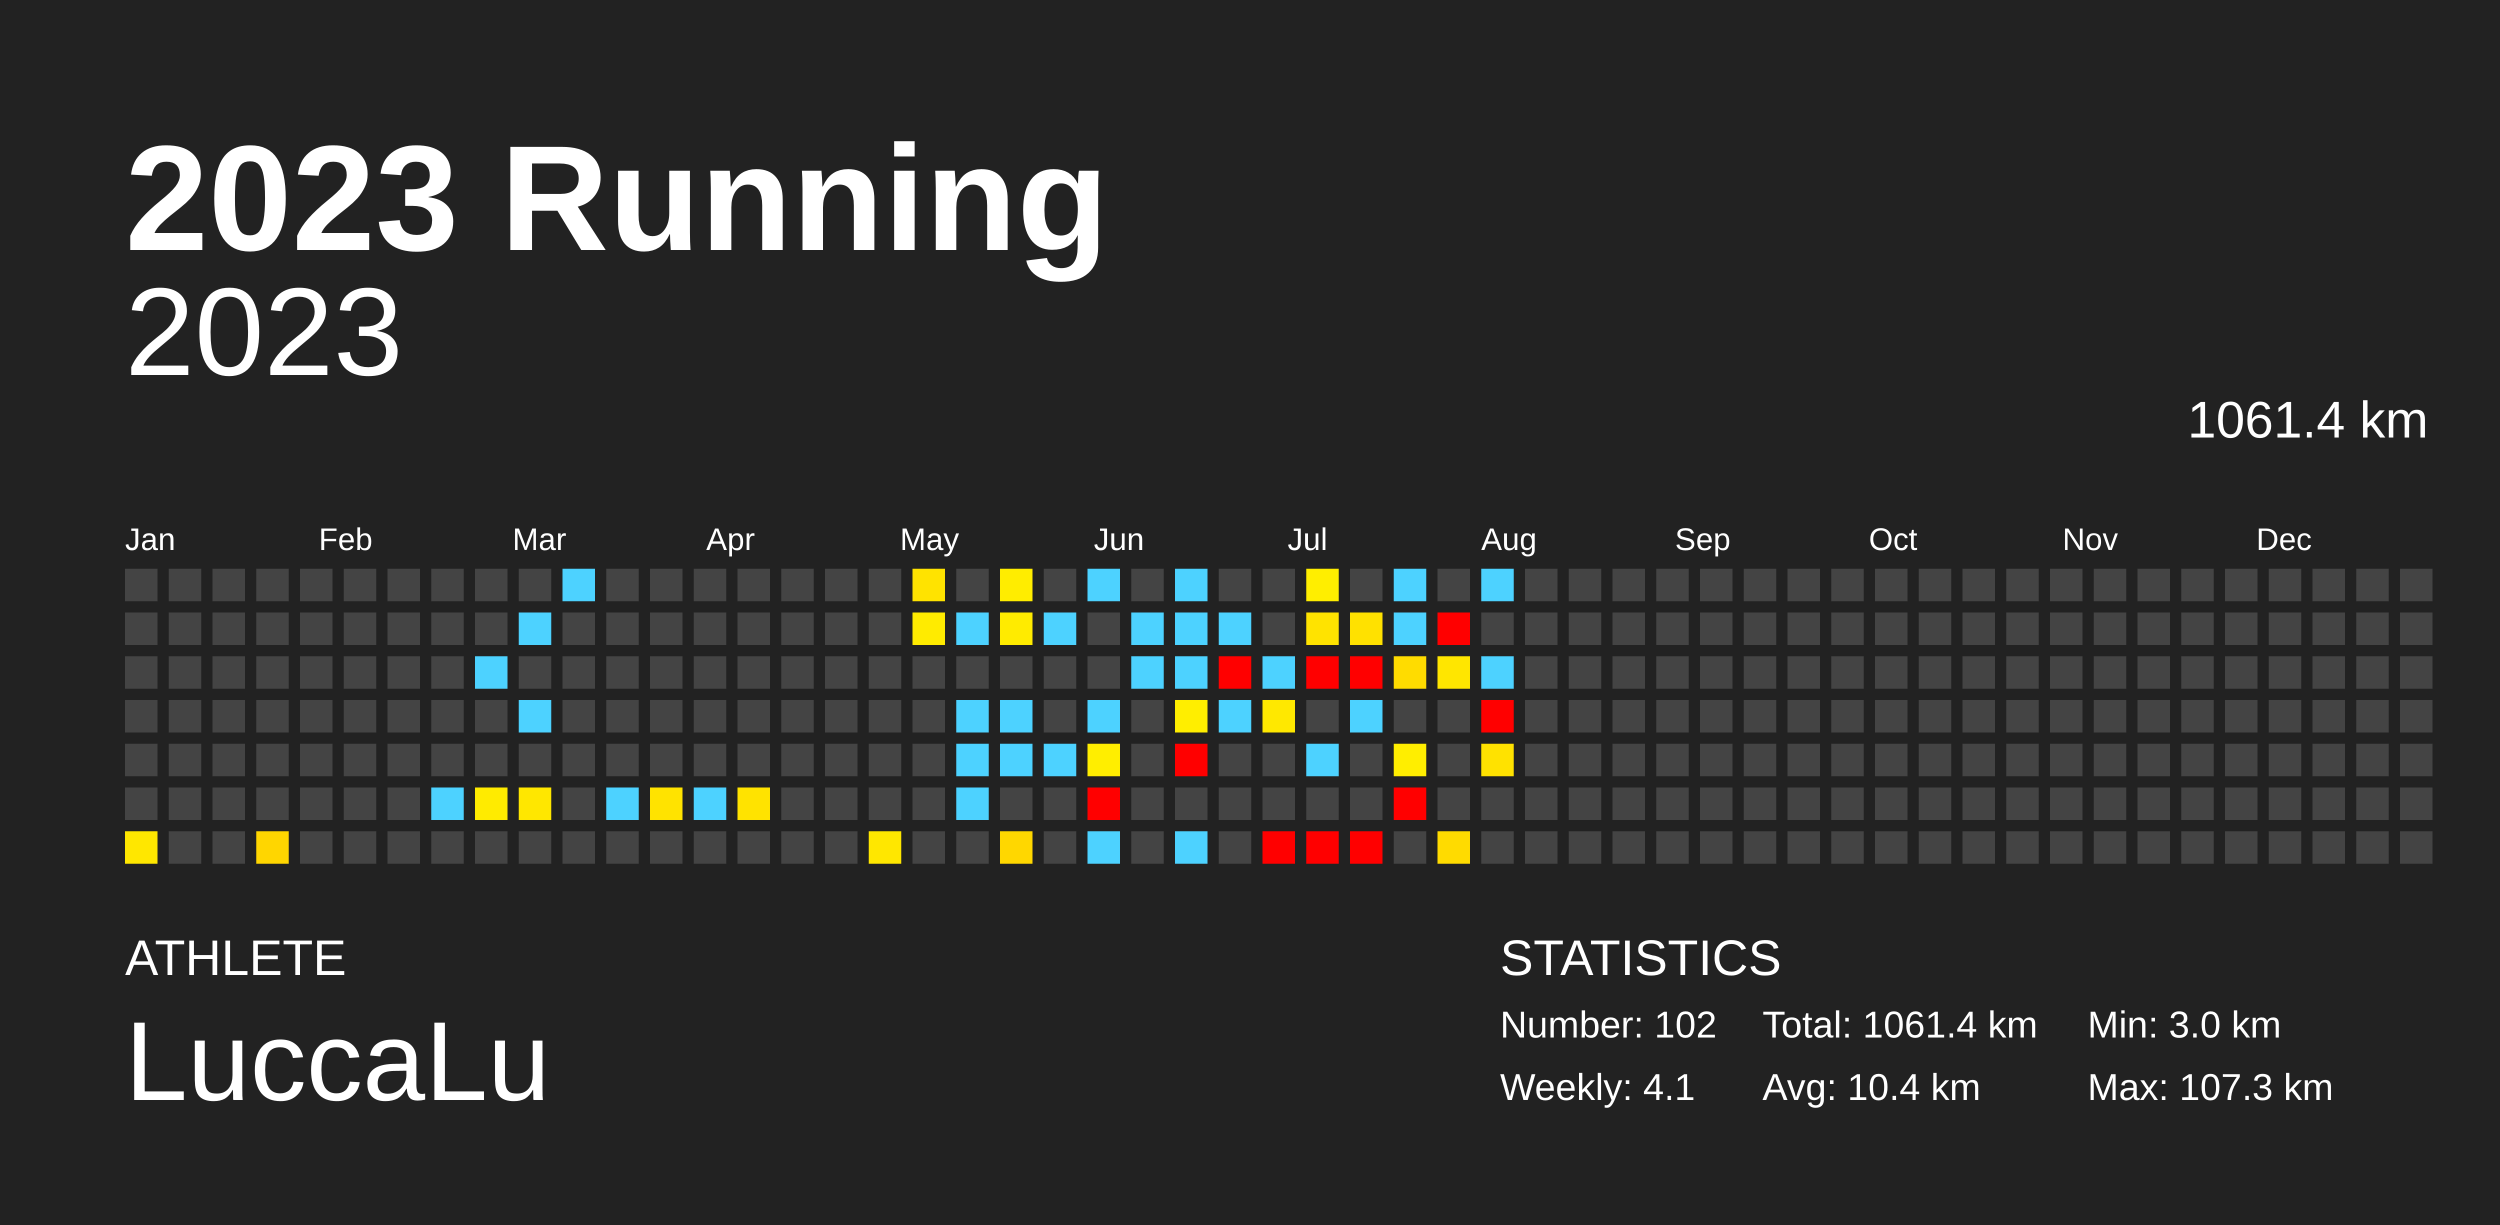
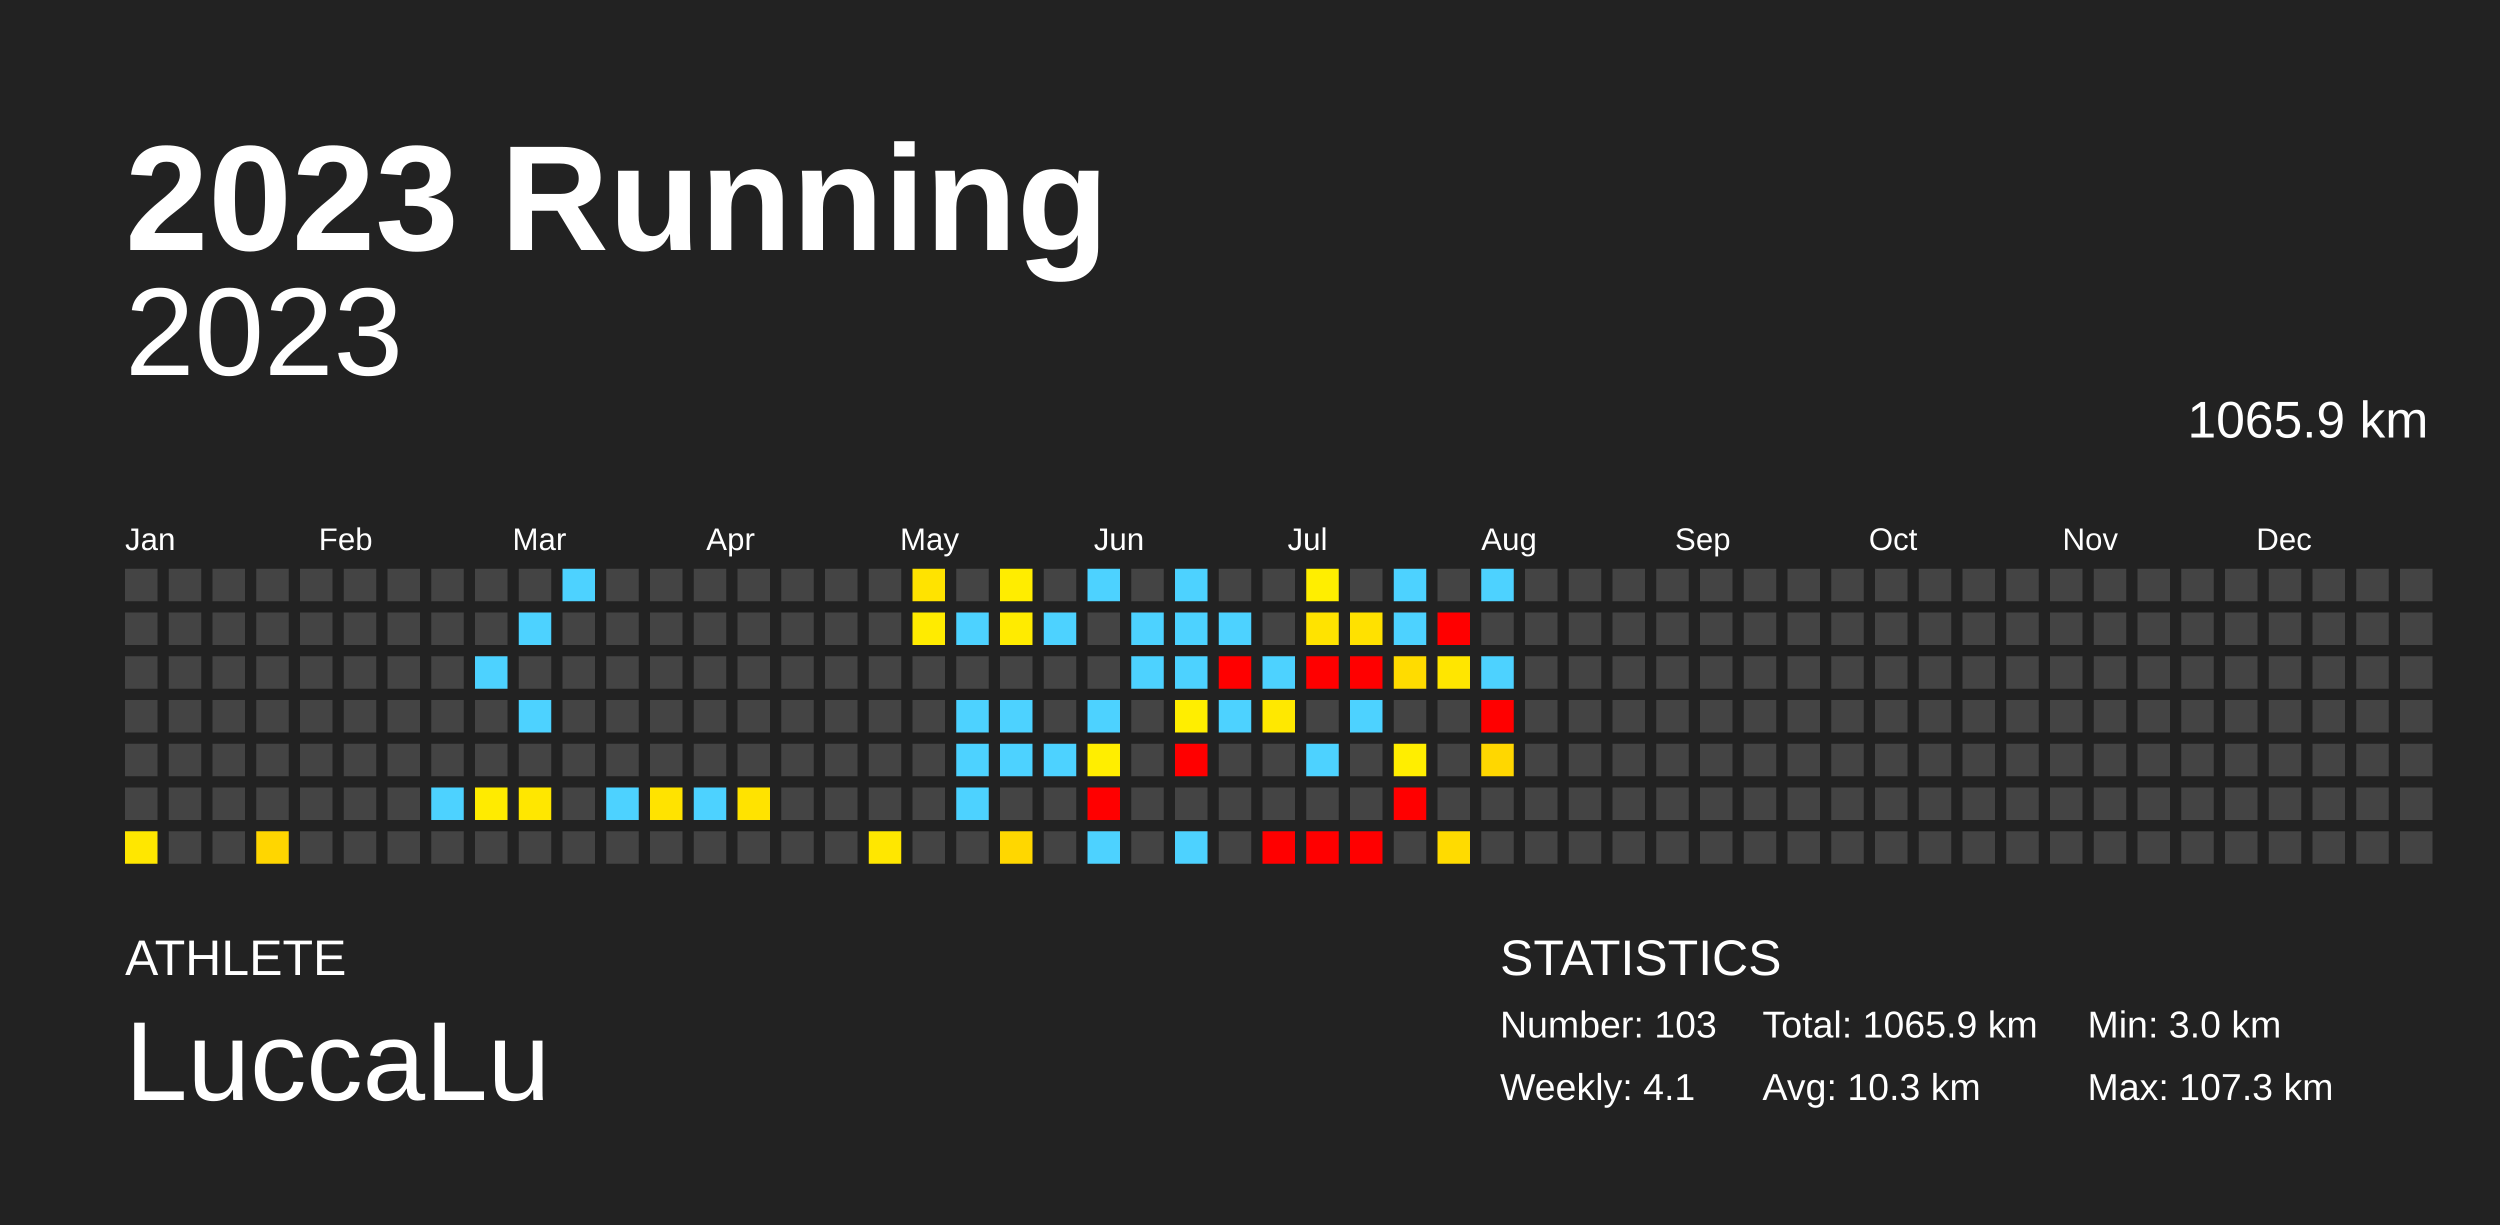
<svg xmlns="http://www.w3.org/2000/svg" baseProfile="full" height="98mm" version="1.1" viewBox="0,0,200,98" width="200mm">
  <defs />
  <rect fill="#222222" height="98" width="200" x="0" y="0" />
  <text fill="#FFFFFF" style="font-size:12px; font-family:Arial; font-weight:bold;" x="10" y="20">2023 Running</text>
  <text fill="#FFFFFF" style="font-size:4px; font-family:Arial" x="10" y="78">ATHLETE</text>
  <text fill="#FFFFFF" style="font-size:9px; font-family:Arial" x="10" y="88">LuccaLu</text>
  <text fill="#FFFFFF" style="font-size:4px; font-family:Arial" x="120" y="78">STATISTICS</text>
-   <text fill="#FFFFFF" style="font-size:3px; font-family:Arial" x="120" y="83">Number: 102</text>
+   <text fill="#FFFFFF" style="font-size:3px; font-family:Arial" x="120" y="83">Number: 103</text>
  <text fill="#FFFFFF" style="font-size:3px; font-family:Arial" x="120" y="88">Weekly: 4.1</text>
-   <text fill="#FFFFFF" style="font-size:3px; font-family:Arial" x="141" y="83">Total: 1061.4 km</text>
-   <text fill="#FFFFFF" style="font-size:3px; font-family:Arial" x="141" y="88">Avg: 10.4 km</text>
+   <text fill="#FFFFFF" style="font-size:3px; font-family:Arial" x="141" y="83">Total: 1065.9 km</text>
+   <text fill="#FFFFFF" style="font-size:3px; font-family:Arial" x="141" y="88">Avg: 10.3 km</text>
  <text fill="#FFFFFF" style="font-size:3px; font-family:Arial" x="167" y="83">Min: 3.0 km</text>
  <text fill="#FFFFFF" style="font-size:3px; font-family:Arial" x="167" y="88">Max: 107.3 km</text>
  <text alignment-baseline="hanging" fill="#FFFFFF" style="font-size:10.0px; font-family:Arial;" x="10" y="30">2023</text>
-   <text alignment-baseline="hanging" fill="#FFFFFF" style="font-size:4.125px; font-family:Arial;" x="175" y="35">1061.4 km</text>
+   <text alignment-baseline="hanging" fill="#FFFFFF" style="font-size:4.125px; font-family:Arial;" x="175" y="35">1065.9 km</text>
  <text fill="#FFFFFF" style="font-size:2.5px; font-family:Arial" x="10.0" y="44">Jan</text>
  <text fill="#FFFFFF" style="font-size:2.5px; font-family:Arial" x="25.5" y="44">Feb</text>
  <text fill="#FFFFFF" style="font-size:2.5px; font-family:Arial" x="41.0" y="44">Mar</text>
  <text fill="#FFFFFF" style="font-size:2.5px; font-family:Arial" x="56.5" y="44">Apr</text>
  <text fill="#FFFFFF" style="font-size:2.5px; font-family:Arial" x="72.0" y="44">May</text>
  <text fill="#FFFFFF" style="font-size:2.5px; font-family:Arial" x="87.5" y="44">Jun</text>
  <text fill="#FFFFFF" style="font-size:2.5px; font-family:Arial" x="103.0" y="44">Jul</text>
  <text fill="#FFFFFF" style="font-size:2.5px; font-family:Arial" x="118.5" y="44">Aug</text>
  <text fill="#FFFFFF" style="font-size:2.5px; font-family:Arial" x="134.0" y="44">Sep</text>
  <text fill="#FFFFFF" style="font-size:2.5px; font-family:Arial" x="149.5" y="44">Oct</text>
  <text fill="#FFFFFF" style="font-size:2.5px; font-family:Arial" x="165.0" y="44">Nov</text>
  <text fill="#FFFFFF" style="font-size:2.5px; font-family:Arial" x="180.5" y="44">Dec</text>
  <rect fill="#444444" height="2.6" width="2.6" x="10.0" y="45.5" />
  <rect fill="#444444" height="2.6" width="2.6" x="10.0" y="49.0" />
  <rect fill="#444444" height="2.6" width="2.6" x="10.0" y="52.5" />
  <rect fill="#444444" height="2.6" width="2.6" x="10.0" y="56.0" />
  <rect fill="#444444" height="2.6" width="2.6" x="10.0" y="59.5" />
  <rect fill="#444444" height="2.6" width="2.6" x="10.0" y="63.0" />
  <rect fill="#ffe700" height="2.6" width="2.6" x="10.0" y="66.5" />
  <rect fill="#444444" height="2.6" width="2.6" x="13.5" y="45.5" />
  <rect fill="#444444" height="2.6" width="2.6" x="13.5" y="49.0" />
  <rect fill="#444444" height="2.6" width="2.6" x="13.5" y="52.5" />
  <rect fill="#444444" height="2.6" width="2.6" x="13.5" y="56.0" />
  <rect fill="#444444" height="2.6" width="2.6" x="13.5" y="59.5" />
  <rect fill="#444444" height="2.6" width="2.6" x="13.5" y="63.0" />
  <rect fill="#444444" height="2.6" width="2.6" x="13.5" y="66.5" />
  <rect fill="#444444" height="2.6" width="2.6" x="17.0" y="45.5" />
  <rect fill="#444444" height="2.6" width="2.6" x="17.0" y="49.0" />
  <rect fill="#444444" height="2.6" width="2.6" x="17.0" y="52.5" />
  <rect fill="#444444" height="2.6" width="2.6" x="17.0" y="56.0" />
  <rect fill="#444444" height="2.6" width="2.6" x="17.0" y="59.5" />
  <rect fill="#444444" height="2.6" width="2.6" x="17.0" y="63.0" />
  <rect fill="#444444" height="2.6" width="2.6" x="17.0" y="66.5" />
  <rect fill="#444444" height="2.6" width="2.6" x="20.5" y="45.5" />
  <rect fill="#444444" height="2.6" width="2.6" x="20.5" y="49.0" />
  <rect fill="#444444" height="2.6" width="2.6" x="20.5" y="52.5" />
  <rect fill="#444444" height="2.6" width="2.6" x="20.5" y="56.0" />
  <rect fill="#444444" height="2.6" width="2.6" x="20.5" y="59.5" />
  <rect fill="#444444" height="2.6" width="2.6" x="20.5" y="63.0" />
  <rect fill="#ffd600" height="2.6" width="2.6" x="20.5" y="66.5" />
  <rect fill="#444444" height="2.6" width="2.6" x="24.0" y="45.5" />
  <rect fill="#444444" height="2.6" width="2.6" x="24.0" y="49.0" />
  <rect fill="#444444" height="2.6" width="2.6" x="24.0" y="52.5" />
  <rect fill="#444444" height="2.6" width="2.6" x="24.0" y="56.0" />
  <rect fill="#444444" height="2.6" width="2.6" x="24.0" y="59.5" />
  <rect fill="#444444" height="2.6" width="2.6" x="24.0" y="63.0" />
  <rect fill="#444444" height="2.6" width="2.6" x="24.0" y="66.5" />
  <rect fill="#444444" height="2.6" width="2.6" x="27.5" y="45.5" />
  <rect fill="#444444" height="2.6" width="2.6" x="27.5" y="49.0" />
  <rect fill="#444444" height="2.6" width="2.6" x="27.5" y="52.5" />
  <rect fill="#444444" height="2.6" width="2.6" x="27.5" y="56.0" />
  <rect fill="#444444" height="2.6" width="2.6" x="27.5" y="59.5" />
  <rect fill="#444444" height="2.6" width="2.6" x="27.5" y="63.0" />
  <rect fill="#444444" height="2.6" width="2.6" x="27.5" y="66.5" />
  <rect fill="#444444" height="2.6" width="2.6" x="31.0" y="45.5" />
  <rect fill="#444444" height="2.6" width="2.6" x="31.0" y="49.0" />
  <rect fill="#444444" height="2.6" width="2.6" x="31.0" y="52.5" />
  <rect fill="#444444" height="2.6" width="2.6" x="31.0" y="56.0" />
  <rect fill="#444444" height="2.6" width="2.6" x="31.0" y="59.5" />
  <rect fill="#444444" height="2.6" width="2.6" x="31.0" y="63.0" />
  <rect fill="#444444" height="2.6" width="2.6" x="31.0" y="66.5" />
  <rect fill="#444444" height="2.6" width="2.6" x="34.5" y="45.5" />
  <rect fill="#444444" height="2.6" width="2.6" x="34.5" y="49.0" />
  <rect fill="#444444" height="2.6" width="2.6" x="34.5" y="52.5" />
  <rect fill="#444444" height="2.6" width="2.6" x="34.5" y="56.0" />
  <rect fill="#444444" height="2.6" width="2.6" x="34.5" y="59.5" />
  <rect fill="#4dd2ff" height="2.6" width="2.6" x="34.5" y="63.0" />
  <rect fill="#444444" height="2.6" width="2.6" x="34.5" y="66.5" />
  <rect fill="#444444" height="2.6" width="2.6" x="38.0" y="45.5" />
  <rect fill="#444444" height="2.6" width="2.6" x="38.0" y="49.0" />
  <rect fill="#4dd2ff" height="2.6" width="2.6" x="38.0" y="52.5" />
  <rect fill="#444444" height="2.6" width="2.6" x="38.0" y="56.0" />
  <rect fill="#444444" height="2.6" width="2.6" x="38.0" y="59.5" />
  <rect fill="#ffeb00" height="2.6" width="2.6" x="38.0" y="63.0" />
  <rect fill="#444444" height="2.6" width="2.6" x="38.0" y="66.5" />
  <rect fill="#444444" height="2.6" width="2.6" x="41.5" y="45.5" />
  <rect fill="#4dd2ff" height="2.6" width="2.6" x="41.5" y="49.0" />
  <rect fill="#444444" height="2.6" width="2.6" x="41.5" y="52.5" />
  <rect fill="#4dd2ff" height="2.6" width="2.6" x="41.5" y="56.0" />
  <rect fill="#444444" height="2.6" width="2.6" x="41.5" y="59.5" />
  <rect fill="#ffe700" height="2.6" width="2.6" x="41.5" y="63.0" />
  <rect fill="#444444" height="2.6" width="2.6" x="41.5" y="66.5" />
  <rect fill="#4dd2ff" height="2.6" width="2.6" x="45.0" y="45.5" />
  <rect fill="#444444" height="2.6" width="2.6" x="45.0" y="49.0" />
  <rect fill="#444444" height="2.6" width="2.6" x="45.0" y="52.5" />
  <rect fill="#444444" height="2.6" width="2.6" x="45.0" y="56.0" />
  <rect fill="#444444" height="2.6" width="2.6" x="45.0" y="59.5" />
  <rect fill="#444444" height="2.6" width="2.6" x="45.0" y="63.0" />
  <rect fill="#444444" height="2.6" width="2.6" x="45.0" y="66.5" />
  <rect fill="#444444" height="2.6" width="2.6" x="48.5" y="45.5" />
  <rect fill="#444444" height="2.6" width="2.6" x="48.5" y="49.0" />
  <rect fill="#444444" height="2.6" width="2.6" x="48.5" y="52.5" />
  <rect fill="#444444" height="2.6" width="2.6" x="48.5" y="56.0" />
  <rect fill="#444444" height="2.6" width="2.6" x="48.5" y="59.5" />
  <rect fill="#4dd2ff" height="2.6" width="2.6" x="48.5" y="63.0" />
  <rect fill="#444444" height="2.6" width="2.6" x="48.5" y="66.5" />
  <rect fill="#444444" height="2.6" width="2.6" x="52.0" y="45.5" />
  <rect fill="#444444" height="2.6" width="2.6" x="52.0" y="49.0" />
  <rect fill="#444444" height="2.6" width="2.6" x="52.0" y="52.5" />
  <rect fill="#444444" height="2.6" width="2.6" x="52.0" y="56.0" />
  <rect fill="#444444" height="2.6" width="2.6" x="52.0" y="59.5" />
  <rect fill="#ffe300" height="2.6" width="2.6" x="52.0" y="63.0" />
  <rect fill="#444444" height="2.6" width="2.6" x="52.0" y="66.5" />
  <rect fill="#444444" height="2.6" width="2.6" x="55.5" y="45.5" />
  <rect fill="#444444" height="2.6" width="2.6" x="55.5" y="49.0" />
  <rect fill="#444444" height="2.6" width="2.6" x="55.5" y="52.5" />
  <rect fill="#444444" height="2.6" width="2.6" x="55.5" y="56.0" />
  <rect fill="#444444" height="2.6" width="2.6" x="55.5" y="59.5" />
  <rect fill="#4dd2ff" height="2.6" width="2.6" x="55.5" y="63.0" />
  <rect fill="#444444" height="2.6" width="2.6" x="55.5" y="66.5" />
  <rect fill="#444444" height="2.6" width="2.6" x="59.0" y="45.5" />
  <rect fill="#444444" height="2.6" width="2.6" x="59.0" y="49.0" />
  <rect fill="#444444" height="2.6" width="2.6" x="59.0" y="52.5" />
  <rect fill="#444444" height="2.6" width="2.6" x="59.0" y="56.0" />
  <rect fill="#444444" height="2.6" width="2.6" x="59.0" y="59.5" />
  <rect fill="#ffe300" height="2.6" width="2.6" x="59.0" y="63.0" />
  <rect fill="#444444" height="2.6" width="2.6" x="59.0" y="66.5" />
  <rect fill="#444444" height="2.6" width="2.6" x="62.5" y="45.5" />
  <rect fill="#444444" height="2.6" width="2.6" x="62.5" y="49.0" />
  <rect fill="#444444" height="2.6" width="2.6" x="62.5" y="52.5" />
  <rect fill="#444444" height="2.6" width="2.6" x="62.5" y="56.0" />
  <rect fill="#444444" height="2.6" width="2.6" x="62.5" y="59.5" />
  <rect fill="#444444" height="2.6" width="2.6" x="62.5" y="63.0" />
  <rect fill="#444444" height="2.6" width="2.6" x="62.5" y="66.5" />
  <rect fill="#444444" height="2.6" width="2.6" x="66.0" y="45.5" />
  <rect fill="#444444" height="2.6" width="2.6" x="66.0" y="49.0" />
  <rect fill="#444444" height="2.6" width="2.6" x="66.0" y="52.5" />
  <rect fill="#444444" height="2.6" width="2.6" x="66.0" y="56.0" />
  <rect fill="#444444" height="2.6" width="2.6" x="66.0" y="59.5" />
  <rect fill="#444444" height="2.6" width="2.6" x="66.0" y="63.0" />
  <rect fill="#444444" height="2.6" width="2.6" x="66.0" y="66.5" />
  <rect fill="#444444" height="2.6" width="2.6" x="69.5" y="45.5" />
  <rect fill="#444444" height="2.6" width="2.6" x="69.5" y="49.0" />
  <rect fill="#444444" height="2.6" width="2.6" x="69.5" y="52.5" />
  <rect fill="#444444" height="2.6" width="2.6" x="69.5" y="56.0" />
  <rect fill="#444444" height="2.6" width="2.6" x="69.5" y="59.5" />
  <rect fill="#444444" height="2.6" width="2.6" x="69.5" y="63.0" />
  <rect fill="#ffe700" height="2.6" width="2.6" x="69.5" y="66.5" />
  <rect fill="#ffe300" height="2.6" width="2.6" x="73.0" y="45.5" />
  <rect fill="#ffeb00" height="2.6" width="2.6" x="73.0" y="49.0" />
  <rect fill="#444444" height="2.6" width="2.6" x="73.0" y="52.5" />
  <rect fill="#444444" height="2.6" width="2.6" x="73.0" y="56.0" />
  <rect fill="#444444" height="2.6" width="2.6" x="73.0" y="59.5" />
  <rect fill="#444444" height="2.6" width="2.6" x="73.0" y="63.0" />
  <rect fill="#444444" height="2.6" width="2.6" x="73.0" y="66.5" />
  <rect fill="#444444" height="2.6" width="2.6" x="76.5" y="45.5" />
  <rect fill="#4dd2ff" height="2.6" width="2.6" x="76.5" y="49.0" />
  <rect fill="#444444" height="2.6" width="2.6" x="76.5" y="52.5" />
  <rect fill="#4dd2ff" height="2.6" width="2.6" x="76.5" y="56.0" />
  <rect fill="#4dd2ff" height="2.6" width="2.6" x="76.5" y="59.5" />
  <rect fill="#4dd2ff" height="2.6" width="2.6" x="76.5" y="63.0" />
  <rect fill="#444444" height="2.6" width="2.6" x="76.5" y="66.5" />
  <rect fill="#ffed00" height="2.6" width="2.6" x="80.0" y="45.5" />
  <rect fill="#ffeb00" height="2.6" width="2.6" x="80.0" y="49.0" />
  <rect fill="#444444" height="2.6" width="2.6" x="80.0" y="52.5" />
  <rect fill="#4dd2ff" height="2.6" width="2.6" x="80.0" y="56.0" />
  <rect fill="#4dd2ff" height="2.6" width="2.6" x="80.0" y="59.5" />
  <rect fill="#444444" height="2.6" width="2.6" x="80.0" y="63.0" />
  <rect fill="#ffd700" height="2.6" width="2.6" x="80.0" y="66.5" />
  <rect fill="#444444" height="2.6" width="2.6" x="83.5" y="45.5" />
  <rect fill="#4dd2ff" height="2.6" width="2.6" x="83.5" y="49.0" />
  <rect fill="#444444" height="2.6" width="2.6" x="83.5" y="52.5" />
  <rect fill="#444444" height="2.6" width="2.6" x="83.5" y="56.0" />
  <rect fill="#4dd2ff" height="2.6" width="2.6" x="83.5" y="59.5" />
  <rect fill="#444444" height="2.6" width="2.6" x="83.5" y="63.0" />
  <rect fill="#444444" height="2.6" width="2.6" x="83.5" y="66.5" />
  <rect fill="#4dd2ff" height="2.6" width="2.6" x="87.0" y="45.5" />
  <rect fill="#444444" height="2.6" width="2.6" x="87.0" y="49.0" />
  <rect fill="#444444" height="2.6" width="2.6" x="87.0" y="52.5" />
  <rect fill="#4dd2ff" height="2.6" width="2.6" x="87.0" y="56.0" />
  <rect fill="#ffee00" height="2.6" width="2.6" x="87.0" y="59.5" />
  <rect fill="red" height="2.6" width="2.6" x="87.0" y="63.0" />
  <rect fill="#4dd2ff" height="2.6" width="2.6" x="87.0" y="66.5" />
  <rect fill="#444444" height="2.6" width="2.6" x="90.5" y="45.5" />
  <rect fill="#4dd2ff" height="2.6" width="2.6" x="90.5" y="49.0" />
  <rect fill="#4dd2ff" height="2.6" width="2.6" x="90.5" y="52.5" />
  <rect fill="#444444" height="2.6" width="2.6" x="90.5" y="56.0" />
  <rect fill="#444444" height="2.6" width="2.6" x="90.5" y="59.5" />
  <rect fill="#444444" height="2.6" width="2.6" x="90.5" y="63.0" />
  <rect fill="#444444" height="2.6" width="2.6" x="90.5" y="66.5" />
  <rect fill="#4dd2ff" height="2.6" width="2.6" x="94.0" y="45.5" />
  <rect fill="#4dd2ff" height="2.6" width="2.6" x="94.0" y="49.0" />
  <rect fill="#4dd2ff" height="2.6" width="2.6" x="94.0" y="52.5" />
  <rect fill="#ffee00" height="2.6" width="2.6" x="94.0" y="56.0" />
  <rect fill="red" height="2.6" width="2.6" x="94.0" y="59.5" />
  <rect fill="#444444" height="2.6" width="2.6" x="94.0" y="63.0" />
  <rect fill="#4dd2ff" height="2.6" width="2.6" x="94.0" y="66.5" />
  <rect fill="#444444" height="2.6" width="2.6" x="97.5" y="45.5" />
  <rect fill="#4dd2ff" height="2.6" width="2.6" x="97.5" y="49.0" />
  <rect fill="red" height="2.6" width="2.6" x="97.5" y="52.5" />
  <rect fill="#4dd2ff" height="2.6" width="2.6" x="97.5" y="56.0" />
  <rect fill="#444444" height="2.6" width="2.6" x="97.5" y="59.5" />
  <rect fill="#444444" height="2.6" width="2.6" x="97.5" y="63.0" />
  <rect fill="#444444" height="2.6" width="2.6" x="97.5" y="66.5" />
  <rect fill="#444444" height="2.6" width="2.6" x="101.0" y="45.5" />
  <rect fill="#444444" height="2.6" width="2.6" x="101.0" y="49.0" />
  <rect fill="#4dd2ff" height="2.6" width="2.6" x="101.0" y="52.5" />
  <rect fill="#ffe800" height="2.6" width="2.6" x="101.0" y="56.0" />
  <rect fill="#444444" height="2.6" width="2.6" x="101.0" y="59.5" />
  <rect fill="#444444" height="2.6" width="2.6" x="101.0" y="63.0" />
  <rect fill="red" height="2.6" width="2.6" x="101.0" y="66.5" />
  <rect fill="#ffee00" height="2.6" width="2.6" x="104.5" y="45.5" />
  <rect fill="#ffe300" height="2.6" width="2.6" x="104.5" y="49.0" />
  <rect fill="red" height="2.6" width="2.6" x="104.5" y="52.5" />
  <rect fill="#444444" height="2.6" width="2.6" x="104.5" y="56.0" />
  <rect fill="#4dd2ff" height="2.6" width="2.6" x="104.5" y="59.5" />
  <rect fill="#444444" height="2.6" width="2.6" x="104.5" y="63.0" />
  <rect fill="red" height="2.6" width="2.6" x="104.5" y="66.5" />
  <rect fill="#444444" height="2.6" width="2.6" x="108.0" y="45.5" />
  <rect fill="#ffe100" height="2.6" width="2.6" x="108.0" y="49.0" />
  <rect fill="red" height="2.6" width="2.6" x="108.0" y="52.5" />
  <rect fill="#4dd2ff" height="2.6" width="2.6" x="108.0" y="56.0" />
  <rect fill="#444444" height="2.6" width="2.6" x="108.0" y="59.5" />
  <rect fill="#444444" height="2.6" width="2.6" x="108.0" y="63.0" />
  <rect fill="red" height="2.6" width="2.6" x="108.0" y="66.5" />
  <rect fill="#4dd2ff" height="2.6" width="2.6" x="111.5" y="45.5" />
  <rect fill="#4dd2ff" height="2.6" width="2.6" x="111.5" y="49.0" />
  <rect fill="#ffdc00" height="2.6" width="2.6" x="111.5" y="52.5" />
  <rect fill="#444444" height="2.6" width="2.6" x="111.5" y="56.0" />
  <rect fill="#ffee00" height="2.6" width="2.6" x="111.5" y="59.5" />
  <rect fill="red" height="2.6" width="2.6" x="111.5" y="63.0" />
  <rect fill="#444444" height="2.6" width="2.6" x="111.5" y="66.5" />
  <rect fill="#444444" height="2.6" width="2.6" x="115.0" y="45.5" />
  <rect fill="red" height="2.6" width="2.6" x="115.0" y="49.0" />
  <rect fill="#ffe600" height="2.6" width="2.6" x="115.0" y="52.5" />
  <rect fill="#444444" height="2.6" width="2.6" x="115.0" y="56.0" />
  <rect fill="#444444" height="2.6" width="2.6" x="115.0" y="59.5" />
  <rect fill="#444444" height="2.6" width="2.6" x="115.0" y="63.0" />
  <rect fill="#ffdb00" height="2.6" width="2.6" x="115.0" y="66.5" />
  <rect fill="#4dd2ff" height="2.6" width="2.6" x="118.5" y="45.5" />
  <rect fill="#444444" height="2.6" width="2.6" x="118.5" y="49.0" />
  <rect fill="#4dd2ff" height="2.6" width="2.6" x="118.5" y="52.5" />
  <rect fill="red" height="2.6" width="2.6" x="118.5" y="56.0" />
-   <rect fill="#ffe200" height="2.6" width="2.6" x="118.5" y="59.5" />
+   <rect fill="#ffd700" height="2.6" width="2.6" x="118.5" y="59.5" />
  <rect fill="#444444" height="2.6" width="2.6" x="118.5" y="63.0" />
  <rect fill="#444444" height="2.6" width="2.6" x="118.5" y="66.5" />
  <rect fill="#444444" height="2.6" width="2.6" x="122.0" y="45.5" />
  <rect fill="#444444" height="2.6" width="2.6" x="122.0" y="49.0" />
  <rect fill="#444444" height="2.6" width="2.6" x="122.0" y="52.5" />
  <rect fill="#444444" height="2.6" width="2.6" x="122.0" y="56.0" />
  <rect fill="#444444" height="2.6" width="2.6" x="122.0" y="59.5" />
  <rect fill="#444444" height="2.6" width="2.6" x="122.0" y="63.0" />
  <rect fill="#444444" height="2.6" width="2.6" x="122.0" y="66.5" />
  <rect fill="#444444" height="2.6" width="2.6" x="125.5" y="45.5" />
  <rect fill="#444444" height="2.6" width="2.6" x="125.5" y="49.0" />
  <rect fill="#444444" height="2.6" width="2.6" x="125.5" y="52.5" />
  <rect fill="#444444" height="2.6" width="2.6" x="125.5" y="56.0" />
  <rect fill="#444444" height="2.6" width="2.6" x="125.5" y="59.5" />
  <rect fill="#444444" height="2.6" width="2.6" x="125.5" y="63.0" />
  <rect fill="#444444" height="2.6" width="2.6" x="125.5" y="66.5" />
  <rect fill="#444444" height="2.6" width="2.6" x="129.0" y="45.5" />
  <rect fill="#444444" height="2.6" width="2.6" x="129.0" y="49.0" />
  <rect fill="#444444" height="2.6" width="2.6" x="129.0" y="52.5" />
  <rect fill="#444444" height="2.6" width="2.6" x="129.0" y="56.0" />
  <rect fill="#444444" height="2.6" width="2.6" x="129.0" y="59.5" />
  <rect fill="#444444" height="2.6" width="2.6" x="129.0" y="63.0" />
  <rect fill="#444444" height="2.6" width="2.6" x="129.0" y="66.5" />
  <rect fill="#444444" height="2.6" width="2.6" x="132.5" y="45.5" />
  <rect fill="#444444" height="2.6" width="2.6" x="132.5" y="49.0" />
  <rect fill="#444444" height="2.6" width="2.6" x="132.5" y="52.5" />
  <rect fill="#444444" height="2.6" width="2.6" x="132.5" y="56.0" />
  <rect fill="#444444" height="2.6" width="2.6" x="132.5" y="59.5" />
  <rect fill="#444444" height="2.6" width="2.6" x="132.5" y="63.0" />
  <rect fill="#444444" height="2.6" width="2.6" x="132.5" y="66.5" />
  <rect fill="#444444" height="2.6" width="2.6" x="136.0" y="45.5" />
  <rect fill="#444444" height="2.6" width="2.6" x="136.0" y="49.0" />
  <rect fill="#444444" height="2.6" width="2.6" x="136.0" y="52.5" />
  <rect fill="#444444" height="2.6" width="2.6" x="136.0" y="56.0" />
  <rect fill="#444444" height="2.6" width="2.6" x="136.0" y="59.5" />
  <rect fill="#444444" height="2.6" width="2.6" x="136.0" y="63.0" />
  <rect fill="#444444" height="2.6" width="2.6" x="136.0" y="66.5" />
  <rect fill="#444444" height="2.6" width="2.6" x="139.5" y="45.5" />
  <rect fill="#444444" height="2.6" width="2.6" x="139.5" y="49.0" />
  <rect fill="#444444" height="2.6" width="2.6" x="139.5" y="52.5" />
  <rect fill="#444444" height="2.6" width="2.6" x="139.5" y="56.0" />
  <rect fill="#444444" height="2.6" width="2.6" x="139.5" y="59.5" />
  <rect fill="#444444" height="2.6" width="2.6" x="139.5" y="63.0" />
  <rect fill="#444444" height="2.6" width="2.6" x="139.5" y="66.5" />
  <rect fill="#444444" height="2.6" width="2.6" x="143.0" y="45.5" />
  <rect fill="#444444" height="2.6" width="2.6" x="143.0" y="49.0" />
  <rect fill="#444444" height="2.6" width="2.6" x="143.0" y="52.5" />
  <rect fill="#444444" height="2.6" width="2.6" x="143.0" y="56.0" />
  <rect fill="#444444" height="2.6" width="2.6" x="143.0" y="59.5" />
  <rect fill="#444444" height="2.6" width="2.6" x="143.0" y="63.0" />
  <rect fill="#444444" height="2.6" width="2.6" x="143.0" y="66.5" />
  <rect fill="#444444" height="2.6" width="2.6" x="146.5" y="45.5" />
  <rect fill="#444444" height="2.6" width="2.6" x="146.5" y="49.0" />
  <rect fill="#444444" height="2.6" width="2.6" x="146.5" y="52.5" />
  <rect fill="#444444" height="2.6" width="2.6" x="146.5" y="56.0" />
  <rect fill="#444444" height="2.6" width="2.6" x="146.5" y="59.5" />
  <rect fill="#444444" height="2.6" width="2.6" x="146.5" y="63.0" />
  <rect fill="#444444" height="2.6" width="2.6" x="146.5" y="66.5" />
  <rect fill="#444444" height="2.6" width="2.6" x="150.0" y="45.5" />
  <rect fill="#444444" height="2.6" width="2.6" x="150.0" y="49.0" />
  <rect fill="#444444" height="2.6" width="2.6" x="150.0" y="52.5" />
  <rect fill="#444444" height="2.6" width="2.6" x="150.0" y="56.0" />
  <rect fill="#444444" height="2.6" width="2.6" x="150.0" y="59.5" />
  <rect fill="#444444" height="2.6" width="2.6" x="150.0" y="63.0" />
  <rect fill="#444444" height="2.6" width="2.6" x="150.0" y="66.5" />
  <rect fill="#444444" height="2.6" width="2.6" x="153.5" y="45.5" />
  <rect fill="#444444" height="2.6" width="2.6" x="153.5" y="49.0" />
  <rect fill="#444444" height="2.6" width="2.6" x="153.5" y="52.5" />
  <rect fill="#444444" height="2.6" width="2.6" x="153.5" y="56.0" />
  <rect fill="#444444" height="2.6" width="2.6" x="153.5" y="59.5" />
  <rect fill="#444444" height="2.6" width="2.6" x="153.5" y="63.0" />
  <rect fill="#444444" height="2.6" width="2.6" x="153.5" y="66.5" />
  <rect fill="#444444" height="2.6" width="2.6" x="157.0" y="45.5" />
  <rect fill="#444444" height="2.6" width="2.6" x="157.0" y="49.0" />
  <rect fill="#444444" height="2.6" width="2.6" x="157.0" y="52.5" />
  <rect fill="#444444" height="2.6" width="2.6" x="157.0" y="56.0" />
  <rect fill="#444444" height="2.6" width="2.6" x="157.0" y="59.5" />
  <rect fill="#444444" height="2.6" width="2.6" x="157.0" y="63.0" />
  <rect fill="#444444" height="2.6" width="2.6" x="157.0" y="66.5" />
  <rect fill="#444444" height="2.6" width="2.6" x="160.5" y="45.5" />
  <rect fill="#444444" height="2.6" width="2.6" x="160.5" y="49.0" />
  <rect fill="#444444" height="2.6" width="2.6" x="160.5" y="52.5" />
  <rect fill="#444444" height="2.6" width="2.6" x="160.5" y="56.0" />
  <rect fill="#444444" height="2.6" width="2.6" x="160.5" y="59.5" />
  <rect fill="#444444" height="2.6" width="2.6" x="160.5" y="63.0" />
  <rect fill="#444444" height="2.6" width="2.6" x="160.5" y="66.5" />
  <rect fill="#444444" height="2.6" width="2.6" x="164.0" y="45.5" />
  <rect fill="#444444" height="2.6" width="2.6" x="164.0" y="49.0" />
  <rect fill="#444444" height="2.6" width="2.6" x="164.0" y="52.5" />
  <rect fill="#444444" height="2.6" width="2.6" x="164.0" y="56.0" />
  <rect fill="#444444" height="2.6" width="2.6" x="164.0" y="59.5" />
  <rect fill="#444444" height="2.6" width="2.6" x="164.0" y="63.0" />
  <rect fill="#444444" height="2.6" width="2.6" x="164.0" y="66.5" />
  <rect fill="#444444" height="2.6" width="2.6" x="167.5" y="45.5" />
  <rect fill="#444444" height="2.6" width="2.6" x="167.5" y="49.0" />
  <rect fill="#444444" height="2.6" width="2.6" x="167.5" y="52.5" />
  <rect fill="#444444" height="2.6" width="2.6" x="167.5" y="56.0" />
  <rect fill="#444444" height="2.6" width="2.6" x="167.5" y="59.5" />
  <rect fill="#444444" height="2.6" width="2.6" x="167.5" y="63.0" />
  <rect fill="#444444" height="2.6" width="2.6" x="167.5" y="66.5" />
  <rect fill="#444444" height="2.6" width="2.6" x="171.0" y="45.5" />
  <rect fill="#444444" height="2.6" width="2.6" x="171.0" y="49.0" />
  <rect fill="#444444" height="2.6" width="2.6" x="171.0" y="52.5" />
  <rect fill="#444444" height="2.6" width="2.6" x="171.0" y="56.0" />
  <rect fill="#444444" height="2.6" width="2.6" x="171.0" y="59.5" />
  <rect fill="#444444" height="2.6" width="2.6" x="171.0" y="63.0" />
  <rect fill="#444444" height="2.6" width="2.6" x="171.0" y="66.5" />
  <rect fill="#444444" height="2.6" width="2.6" x="174.5" y="45.5" />
  <rect fill="#444444" height="2.6" width="2.6" x="174.5" y="49.0" />
  <rect fill="#444444" height="2.6" width="2.6" x="174.5" y="52.5" />
  <rect fill="#444444" height="2.6" width="2.6" x="174.5" y="56.0" />
  <rect fill="#444444" height="2.6" width="2.6" x="174.5" y="59.5" />
  <rect fill="#444444" height="2.6" width="2.6" x="174.5" y="63.0" />
  <rect fill="#444444" height="2.6" width="2.6" x="174.5" y="66.5" />
  <rect fill="#444444" height="2.6" width="2.6" x="178.0" y="45.5" />
  <rect fill="#444444" height="2.6" width="2.6" x="178.0" y="49.0" />
  <rect fill="#444444" height="2.6" width="2.6" x="178.0" y="52.5" />
  <rect fill="#444444" height="2.6" width="2.6" x="178.0" y="56.0" />
  <rect fill="#444444" height="2.6" width="2.6" x="178.0" y="59.5" />
  <rect fill="#444444" height="2.6" width="2.6" x="178.0" y="63.0" />
  <rect fill="#444444" height="2.6" width="2.6" x="178.0" y="66.5" />
  <rect fill="#444444" height="2.6" width="2.6" x="181.5" y="45.5" />
  <rect fill="#444444" height="2.6" width="2.6" x="181.5" y="49.0" />
  <rect fill="#444444" height="2.6" width="2.6" x="181.5" y="52.5" />
  <rect fill="#444444" height="2.6" width="2.6" x="181.5" y="56.0" />
  <rect fill="#444444" height="2.6" width="2.6" x="181.5" y="59.5" />
  <rect fill="#444444" height="2.6" width="2.6" x="181.5" y="63.0" />
  <rect fill="#444444" height="2.6" width="2.6" x="181.5" y="66.5" />
  <rect fill="#444444" height="2.6" width="2.6" x="185.0" y="45.5" />
  <rect fill="#444444" height="2.6" width="2.6" x="185.0" y="49.0" />
  <rect fill="#444444" height="2.6" width="2.6" x="185.0" y="52.5" />
  <rect fill="#444444" height="2.6" width="2.6" x="185.0" y="56.0" />
  <rect fill="#444444" height="2.6" width="2.6" x="185.0" y="59.5" />
  <rect fill="#444444" height="2.6" width="2.6" x="185.0" y="63.0" />
  <rect fill="#444444" height="2.6" width="2.6" x="185.0" y="66.5" />
  <rect fill="#444444" height="2.6" width="2.6" x="188.5" y="45.5" />
  <rect fill="#444444" height="2.6" width="2.6" x="188.5" y="49.0" />
  <rect fill="#444444" height="2.6" width="2.6" x="188.5" y="52.5" />
  <rect fill="#444444" height="2.6" width="2.6" x="188.5" y="56.0" />
  <rect fill="#444444" height="2.6" width="2.6" x="188.5" y="59.5" />
  <rect fill="#444444" height="2.6" width="2.6" x="188.5" y="63.0" />
  <rect fill="#444444" height="2.6" width="2.6" x="188.5" y="66.5" />
  <rect fill="#444444" height="2.6" width="2.6" x="192.0" y="45.5" />
  <rect fill="#444444" height="2.6" width="2.6" x="192.0" y="49.0" />
  <rect fill="#444444" height="2.6" width="2.6" x="192.0" y="52.5" />
  <rect fill="#444444" height="2.6" width="2.6" x="192.0" y="56.0" />
  <rect fill="#444444" height="2.6" width="2.6" x="192.0" y="59.5" />
  <rect fill="#444444" height="2.6" width="2.6" x="192.0" y="63.0" />
  <rect fill="#444444" height="2.6" width="2.6" x="192.0" y="66.5" />
</svg>
